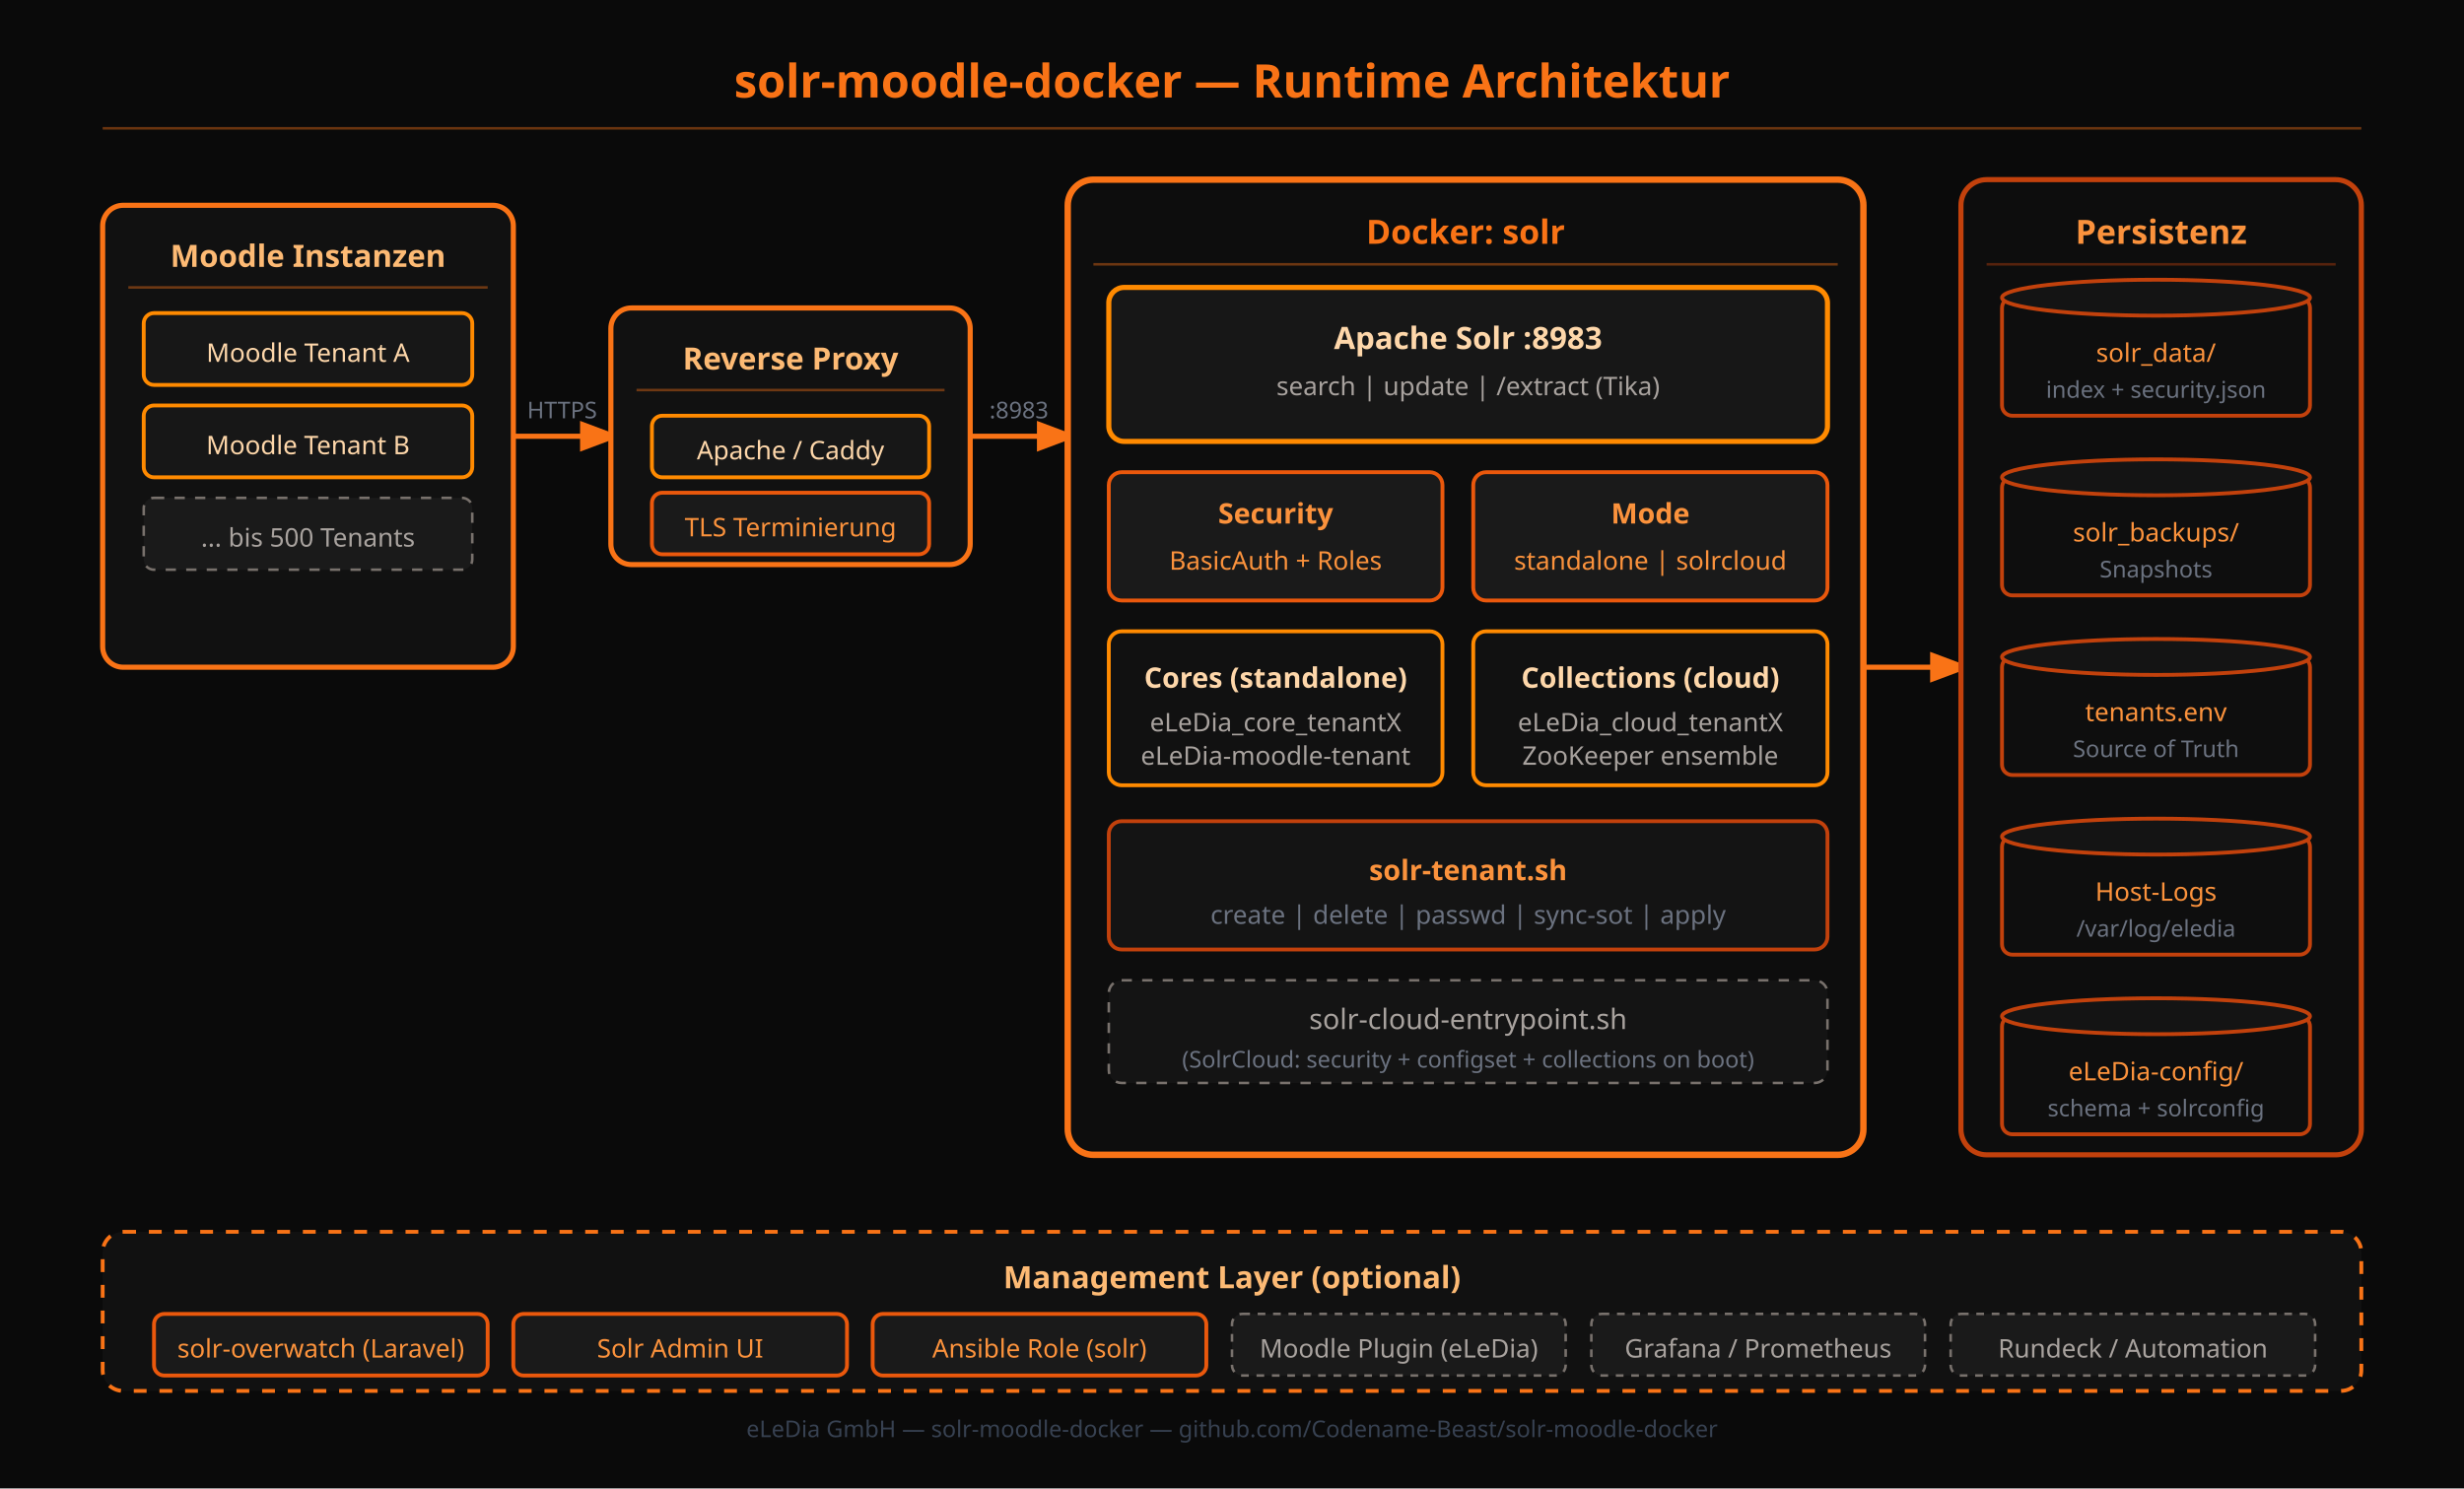
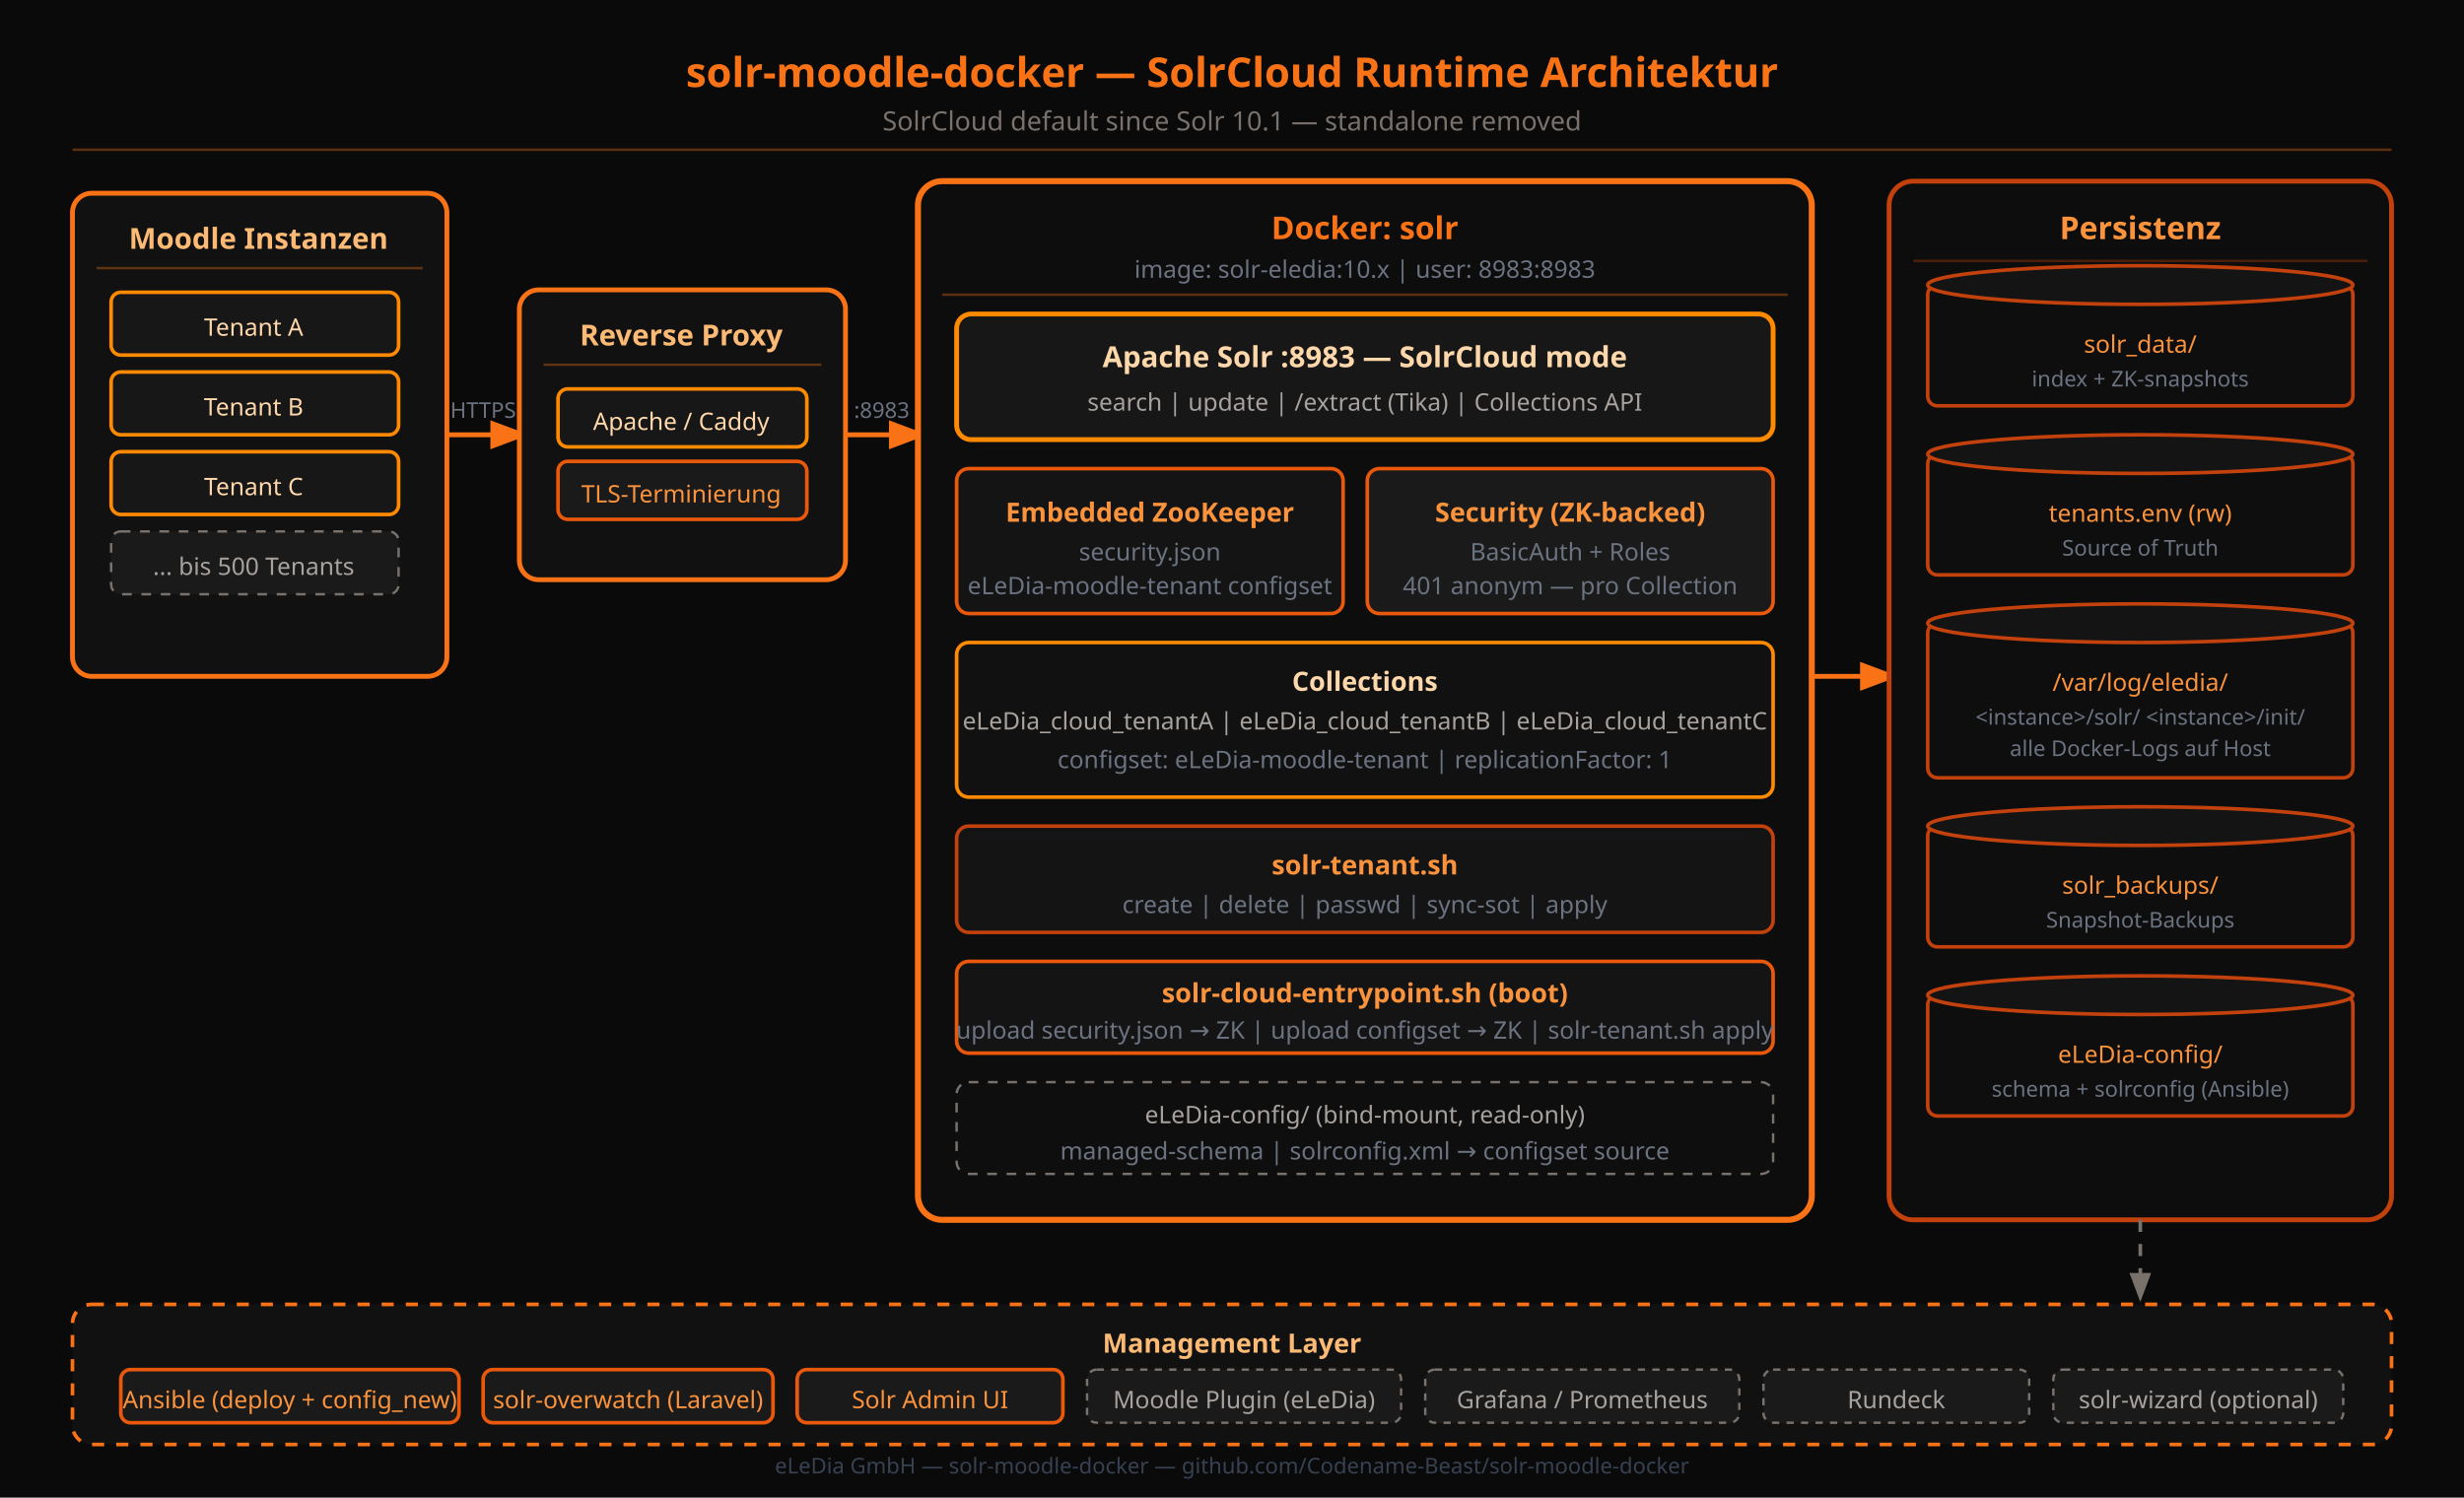
- <svg xmlns="http://www.w3.org/2000/svg" viewBox="0 0 960 580" width="960" height="580" font-family="'Segoe UI',system-ui,sans-serif">
+ <svg xmlns="http://www.w3.org/2000/svg" viewBox="0 0 1020 620" width="1020" height="620" font-family="'Segoe UI',system-ui,sans-serif">
  <defs>
    <marker id="arr" markerWidth="8" markerHeight="8" refX="6" refY="3" orient="auto">
      <path d="M0,0 L0,6 L8,3 z" fill="#f97316" />
    </marker>
-     <marker id="arrgray" markerWidth="8" markerHeight="8" refX="6" refY="3" orient="auto">
+     <marker id="arrdash" markerWidth="8" markerHeight="8" refX="6" refY="3" orient="auto">
      <path d="M0,0 L0,6 L8,3 z" fill="#78716c" />
    </marker>
  </defs>
-   <rect width="960" height="580" fill="#0a0a0a" />
-   <text x="480" y="38" text-anchor="middle" fill="#f97316" font-size="18" font-weight="700">solr-moodle-docker — Runtime Architektur</text>
-   <line x1="40" y1="50" x2="920" y2="50" stroke="#f97316" stroke-width="1" opacity="0.4" />
-   <rect x="40" y="80" width="160" height="180" rx="8" fill="#111" stroke="#f97316" stroke-width="2" />
-   <text x="120" y="104" text-anchor="middle" fill="#fdba74" font-size="12" font-weight="700">Moodle Instanzen</text>
-   <line x1="50" y1="112" x2="190" y2="112" stroke="#f97316" stroke-width="1" opacity="0.4" />
-   <rect x="56" y="122" width="128" height="28" rx="4" fill="#171717" stroke="#ff8a00" stroke-width="1.5" />
-   <text x="120" y="141" text-anchor="middle" fill="#fed7aa" font-size="10">Moodle Tenant A</text>
-   <rect x="56" y="158" width="128" height="28" rx="4" fill="#171717" stroke="#ff8a00" stroke-width="1.5" />
-   <text x="120" y="177" text-anchor="middle" fill="#fed7aa" font-size="10">Moodle Tenant B</text>
-   <rect x="56" y="194" width="128" height="28" rx="4" fill="#1a1a1a" stroke="#78716c" stroke-width="1" stroke-dasharray="4" />
-   <text x="120" y="213" text-anchor="middle" fill="#a8a29e" font-size="10">... bis 500 Tenants</text>
-   <line x1="200" y1="170" x2="238" y2="170" stroke="#f97316" stroke-width="2" marker-end="url(#arr)" />
-   <text x="219" y="163" text-anchor="middle" fill="#6b7280" font-size="9">HTTPS</text>
-   <rect x="238" y="120" width="140" height="100" rx="8" fill="#111" stroke="#f97316" stroke-width="2" />
-   <text x="308" y="144" text-anchor="middle" fill="#fdba74" font-size="12" font-weight="700">Reverse Proxy</text>
-   <line x1="248" y1="152" x2="368" y2="152" stroke="#f97316" stroke-width="1" opacity="0.4" />
-   <rect x="254" y="162" width="108" height="24" rx="4" fill="#171717" stroke="#ff8a00" stroke-width="1.5" />
-   <text x="308" y="179" text-anchor="middle" fill="#fed7aa" font-size="10">Apache / Caddy</text>
-   <rect x="254" y="192" width="108" height="24" rx="4" fill="#1a1a1a" stroke="#ea580c" stroke-width="1.5" />
-   <text x="308" y="209" text-anchor="middle" fill="#fb923c" font-size="10">TLS Terminierung</text>
-   <line x1="378" y1="170" x2="416" y2="170" stroke="#f97316" stroke-width="2" marker-end="url(#arr)" />
-   <text x="397" y="163" text-anchor="middle" fill="#6b7280" font-size="9">:8983</text>
-   <rect x="416" y="70" width="310" height="380" rx="10" fill="#0d0d0d" stroke="#f97316" stroke-width="2.5" />
-   <text x="571" y="95" text-anchor="middle" fill="#f97316" font-size="13" font-weight="700">Docker: solr</text>
-   <line x1="426" y1="103" x2="716" y2="103" stroke="#f97316" stroke-width="1" opacity="0.4" />
-   <rect x="432" y="112" width="280" height="60" rx="6" fill="#171717" stroke="#ff8a00" stroke-width="2" />
-   <text x="572" y="136" text-anchor="middle" fill="#fed7aa" font-size="12" font-weight="700">Apache Solr :8983</text>
-   <text x="572" y="154" text-anchor="middle" fill="#a8a29e" font-size="10">search  |  update  |  /extract (Tika)</text>
-   <rect x="432" y="184" width="130" height="50" rx="5" fill="#1a1a1a" stroke="#ea580c" stroke-width="1.5" />
-   <text x="497" y="204" text-anchor="middle" fill="#fb923c" font-size="11" font-weight="600">Security</text>
-   <text x="497" y="222" text-anchor="middle" fill="#fb923c" font-size="10">BasicAuth + Roles</text>
-   <rect x="574" y="184" width="138" height="50" rx="5" fill="#1a1a1a" stroke="#ea580c" stroke-width="1.5" />
-   <text x="643" y="204" text-anchor="middle" fill="#fb923c" font-size="11" font-weight="600">Mode</text>
-   <text x="643" y="222" text-anchor="middle" fill="#fb923c" font-size="10">standalone | solrcloud</text>
-   <rect x="432" y="246" width="130" height="60" rx="5" fill="#111" stroke="#ff8a00" stroke-width="1.5" />
-   <text x="497" y="268" text-anchor="middle" fill="#fed7aa" font-size="11" font-weight="600">Cores (standalone)</text>
-   <text x="497" y="285" text-anchor="middle" fill="#a8a29e" font-size="10">eLeDia_core_tenantX</text>
-   <text x="497" y="298" text-anchor="middle" fill="#a8a29e" font-size="10">eLeDia-moodle-tenant</text>
-   <rect x="574" y="246" width="138" height="60" rx="5" fill="#111" stroke="#ff8a00" stroke-width="1.5" />
-   <text x="643" y="268" text-anchor="middle" fill="#fed7aa" font-size="11" font-weight="600">Collections (cloud)</text>
-   <text x="643" y="285" text-anchor="middle" fill="#a8a29e" font-size="10">eLeDia_cloud_tenantX</text>
-   <text x="643" y="298" text-anchor="middle" fill="#a8a29e" font-size="10">ZooKeeper ensemble</text>
-   <rect x="432" y="320" width="280" height="50" rx="5" fill="#141414" stroke="#c2410c" stroke-width="1.5" />
-   <text x="572" y="343" text-anchor="middle" fill="#fb923c" font-size="11" font-weight="600">solr-tenant.sh</text>
-   <text x="572" y="360" text-anchor="middle" fill="#6b7280" font-size="10">create  |  delete  |  passwd  |  sync-sot  |  apply</text>
-   <rect x="432" y="382" width="280" height="40" rx="5" fill="#141414" stroke="#78716c" stroke-width="1" stroke-dasharray="4" />
-   <text x="572" y="401" text-anchor="middle" fill="#a8a29e" font-size="11">solr-cloud-entrypoint.sh</text>
-   <text x="572" y="416" text-anchor="middle" fill="#6b7280" font-size="9">(SolrCloud: security + configset + collections on boot)</text>
-   <line x1="726" y1="260" x2="764" y2="260" stroke="#f97316" stroke-width="2" marker-end="url(#arr)" />
-   <rect x="764" y="70" width="156" height="380" rx="10" fill="#0d0d0d" stroke="#c2410c" stroke-width="2" />
-   <text x="842" y="95" text-anchor="middle" fill="#fb923c" font-size="13" font-weight="700">Persistenz</text>
-   <line x1="774" y1="103" x2="910" y2="103" stroke="#c2410c" stroke-width="1" opacity="0.4" />
-   <rect x="780" y="116" width="120" height="46" rx="4" fill="#0e0e0e" stroke="#c2410c" stroke-width="1.5" />
-   <ellipse cx="840" cy="116" rx="60" ry="7" fill="#141414" stroke="#c2410c" stroke-width="1.5" />
-   <text x="840" y="141" text-anchor="middle" fill="#fb923c" font-size="10">solr_data/</text>
-   <text x="840" y="155" text-anchor="middle" fill="#6b7280" font-size="9">index + security.json</text>
-   <rect x="780" y="186" width="120" height="46" rx="4" fill="#0e0e0e" stroke="#c2410c" stroke-width="1.5" />
-   <ellipse cx="840" cy="186" rx="60" ry="7" fill="#141414" stroke="#c2410c" stroke-width="1.5" />
-   <text x="840" y="211" text-anchor="middle" fill="#fb923c" font-size="10">solr_backups/</text>
-   <text x="840" y="225" text-anchor="middle" fill="#6b7280" font-size="9">Snapshots</text>
-   <rect x="780" y="256" width="120" height="46" rx="4" fill="#0e0e0e" stroke="#c2410c" stroke-width="1.5" />
-   <ellipse cx="840" cy="256" rx="60" ry="7" fill="#141414" stroke="#c2410c" stroke-width="1.5" />
-   <text x="840" y="281" text-anchor="middle" fill="#fb923c" font-size="10">tenants.env</text>
-   <text x="840" y="295" text-anchor="middle" fill="#6b7280" font-size="9">Source of Truth</text>
-   <rect x="780" y="326" width="120" height="46" rx="4" fill="#0e0e0e" stroke="#c2410c" stroke-width="1.5" />
-   <ellipse cx="840" cy="326" rx="60" ry="7" fill="#141414" stroke="#c2410c" stroke-width="1.5" />
-   <text x="840" y="351" text-anchor="middle" fill="#fb923c" font-size="10">Host-Logs</text>
-   <text x="840" y="365" text-anchor="middle" fill="#6b7280" font-size="9">/var/log/eledia</text>
-   <rect x="780" y="396" width="120" height="46" rx="4" fill="#0e0e0e" stroke="#c2410c" stroke-width="1.5" />
-   <ellipse cx="840" cy="396" rx="60" ry="7" fill="#141414" stroke="#c2410c" stroke-width="1.5" />
-   <text x="840" y="421" text-anchor="middle" fill="#fb923c" font-size="10">eLeDia-config/</text>
-   <text x="840" y="435" text-anchor="middle" fill="#6b7280" font-size="9">schema + solrconfig</text>
-   <rect x="40" y="480" width="880" height="62" rx="8" fill="#111" stroke="#f97316" stroke-width="1.5" stroke-dasharray="5" />
-   <text x="480" y="502" text-anchor="middle" fill="#fdba74" font-size="12" font-weight="700">Management Layer (optional)</text>
-   <rect x="60" y="512" width="130" height="24" rx="4" fill="#1a1a1a" stroke="#ea580c" stroke-width="1.5" />
-   <text x="125" y="529" text-anchor="middle" fill="#fb923c" font-size="10">solr-overwatch (Laravel)</text>
-   <rect x="200" y="512" width="130" height="24" rx="4" fill="#1a1a1a" stroke="#ea580c" stroke-width="1.5" />
-   <text x="265" y="529" text-anchor="middle" fill="#fb923c" font-size="10">Solr Admin UI</text>
-   <rect x="340" y="512" width="130" height="24" rx="4" fill="#1a1a1a" stroke="#ea580c" stroke-width="1.5" />
-   <text x="405" y="529" text-anchor="middle" fill="#fb923c" font-size="10">Ansible Role (solr)</text>
-   <rect x="480" y="512" width="130" height="24" rx="4" fill="#1a1a1a" stroke="#78716c" stroke-width="1" stroke-dasharray="3" />
-   <text x="545" y="529" text-anchor="middle" fill="#a8a29e" font-size="10">Moodle Plugin (eLeDia)</text>
-   <rect x="620" y="512" width="130" height="24" rx="4" fill="#1a1a1a" stroke="#78716c" stroke-width="1" stroke-dasharray="3" />
-   <text x="685" y="529" text-anchor="middle" fill="#a8a29e" font-size="10">Grafana / Prometheus</text>
-   <rect x="760" y="512" width="142" height="24" rx="4" fill="#1a1a1a" stroke="#78716c" stroke-width="1" stroke-dasharray="3" />
-   <text x="831" y="529" text-anchor="middle" fill="#a8a29e" font-size="10">Rundeck / Automation</text>
-   <text x="480" y="560" text-anchor="middle" fill="#374151" font-size="9">eLeDia GmbH — solr-moodle-docker — github.com/Codename-Beast/solr-moodle-docker</text>
+   <rect width="1020" height="620" fill="#0a0a0a" />
+   <text x="510" y="36" text-anchor="middle" fill="#f97316" font-size="17" font-weight="700">solr-moodle-docker — SolrCloud Runtime Architektur</text>
+   <text x="510" y="54" text-anchor="middle" fill="#78716c" font-size="11">SolrCloud default since Solr 10.1 — standalone removed</text>
+   <line x1="30" y1="62" x2="990" y2="62" stroke="#f97316" stroke-width="1" opacity="0.35" />
+   <rect x="30" y="80" width="155" height="200" rx="8" fill="#111" stroke="#f97316" stroke-width="2" />
+   <text x="107" y="103" text-anchor="middle" fill="#fdba74" font-size="12" font-weight="700">Moodle Instanzen</text>
+   <line x1="40" y1="111" x2="175" y2="111" stroke="#f97316" stroke-width="1" opacity="0.35" />
+   <rect x="46" y="121" width="119" height="26" rx="4" fill="#171717" stroke="#ff8a00" stroke-width="1.5" />
+   <text x="105" y="139" text-anchor="middle" fill="#fed7aa" font-size="10">Tenant A</text>
+   <rect x="46" y="154" width="119" height="26" rx="4" fill="#171717" stroke="#ff8a00" stroke-width="1.5" />
+   <text x="105" y="172" text-anchor="middle" fill="#fed7aa" font-size="10">Tenant B</text>
+   <rect x="46" y="187" width="119" height="26" rx="4" fill="#171717" stroke="#ff8a00" stroke-width="1.5" />
+   <text x="105" y="205" text-anchor="middle" fill="#fed7aa" font-size="10">Tenant C</text>
+   <rect x="46" y="220" width="119" height="26" rx="4" fill="#1a1a1a" stroke="#78716c" stroke-width="1" stroke-dasharray="4" />
+   <text x="105" y="238" text-anchor="middle" fill="#a8a29e" font-size="10">... bis 500 Tenants</text>
+   <line x1="185" y1="180" x2="215" y2="180" stroke="#f97316" stroke-width="2" marker-end="url(#arr)" />
+   <text x="200" y="173" text-anchor="middle" fill="#6b7280" font-size="9">HTTPS</text>
+   <rect x="215" y="120" width="135" height="120" rx="8" fill="#111" stroke="#f97316" stroke-width="2" />
+   <text x="282" y="143" text-anchor="middle" fill="#fdba74" font-size="12" font-weight="700">Reverse Proxy</text>
+   <line x1="225" y1="151" x2="340" y2="151" stroke="#f97316" stroke-width="1" opacity="0.35" />
+   <rect x="231" y="161" width="103" height="24" rx="4" fill="#171717" stroke="#ff8a00" stroke-width="1.5" />
+   <text x="282" y="178" text-anchor="middle" fill="#fed7aa" font-size="10">Apache / Caddy</text>
+   <rect x="231" y="191" width="103" height="24" rx="4" fill="#1a1a1a" stroke="#ea580c" stroke-width="1.5" />
+   <text x="282" y="208" text-anchor="middle" fill="#fb923c" font-size="10">TLS-Terminierung</text>
+   <line x1="350" y1="180" x2="380" y2="180" stroke="#f97316" stroke-width="2" marker-end="url(#arr)" />
+   <text x="365" y="173" text-anchor="middle" fill="#6b7280" font-size="9">:8983</text>
+   <rect x="380" y="75" width="370" height="430" rx="10" fill="#0d0d0d" stroke="#f97316" stroke-width="2.5" />
+   <text x="565" y="99" text-anchor="middle" fill="#f97316" font-size="13" font-weight="700">Docker: solr</text>
+   <text x="565" y="115" text-anchor="middle" fill="#6b7280" font-size="10">image: solr-eledia:10.x  |  user: 8983:8983</text>
+   <line x1="390" y1="122" x2="740" y2="122" stroke="#f97316" stroke-width="1" opacity="0.35" />
+   <rect x="396" y="130" width="338" height="52" rx="6" fill="#171717" stroke="#ff8a00" stroke-width="2" />
+   <text x="565" y="152" text-anchor="middle" fill="#fed7aa" font-size="12" font-weight="700">Apache Solr :8983  —  SolrCloud mode</text>
+   <text x="565" y="170" text-anchor="middle" fill="#a8a29e" font-size="10">search  |  update  |  /extract (Tika)  |  Collections API</text>
+   <rect x="396" y="194" width="160" height="60" rx="5" fill="#141414" stroke="#ea580c" stroke-width="1.5" />
+   <text x="476" y="216" text-anchor="middle" fill="#fb923c" font-size="11" font-weight="600">Embedded ZooKeeper</text>
+   <text x="476" y="232" text-anchor="middle" fill="#6b7280" font-size="10">security.json</text>
+   <text x="476" y="246" text-anchor="middle" fill="#6b7280" font-size="10">eLeDia-moodle-tenant configset</text>
+   <rect x="566" y="194" width="168" height="60" rx="5" fill="#1a1a1a" stroke="#ea580c" stroke-width="1.5" />
+   <text x="650" y="216" text-anchor="middle" fill="#fb923c" font-size="11" font-weight="600">Security (ZK-backed)</text>
+   <text x="650" y="232" text-anchor="middle" fill="#6b7280" font-size="10">BasicAuth + Roles</text>
+   <text x="650" y="246" text-anchor="middle" fill="#6b7280" font-size="10">401 anonym — pro Collection</text>
+   <rect x="396" y="266" width="338" height="64" rx="5" fill="#111" stroke="#ff8a00" stroke-width="1.5" />
+   <text x="565" y="286" text-anchor="middle" fill="#fed7aa" font-size="11" font-weight="600">Collections</text>
+   <text x="565" y="302" text-anchor="middle" fill="#a8a29e" font-size="10">eLeDia_cloud_tenantA  |  eLeDia_cloud_tenantB  |  eLeDia_cloud_tenantC</text>
+   <text x="565" y="318" text-anchor="middle" fill="#6b7280" font-size="10">configset: eLeDia-moodle-tenant  |  replicationFactor: 1</text>
+   <rect x="396" y="342" width="338" height="44" rx="5" fill="#141414" stroke="#c2410c" stroke-width="1.5" />
+   <text x="565" y="362" text-anchor="middle" fill="#fb923c" font-size="11" font-weight="600">solr-tenant.sh</text>
+   <text x="565" y="378" text-anchor="middle" fill="#6b7280" font-size="10">create  |  delete  |  passwd  |  sync-sot  |  apply</text>
+   <rect x="396" y="398" width="338" height="38" rx="5" fill="#141414" stroke="#ea580c" stroke-width="1.5" />
+   <text x="565" y="415" text-anchor="middle" fill="#fb923c" font-size="11" font-weight="600">solr-cloud-entrypoint.sh  (boot)</text>
+   <text x="565" y="430" text-anchor="middle" fill="#6b7280" font-size="10">upload security.json → ZK  |  upload configset → ZK  |  solr-tenant.sh apply</text>
+   <rect x="396" y="448" width="338" height="38" rx="5" fill="#0e0e0e" stroke="#78716c" stroke-width="1" stroke-dasharray="4" />
+   <text x="565" y="465" text-anchor="middle" fill="#a8a29e" font-size="10">eLeDia-config/  (bind-mount, read-only)</text>
+   <text x="565" y="480" text-anchor="middle" fill="#6b7280" font-size="10">managed-schema  |  solrconfig.xml  →  configset source</text>
+   <line x1="750" y1="280" x2="782" y2="280" stroke="#f97316" stroke-width="2" marker-end="url(#arr)" />
+   <rect x="782" y="75" width="208" height="430" rx="10" fill="#0d0d0d" stroke="#c2410c" stroke-width="2" />
+   <text x="886" y="99" text-anchor="middle" fill="#fb923c" font-size="13" font-weight="700">Persistenz</text>
+   <line x1="792" y1="108" x2="980" y2="108" stroke="#c2410c" stroke-width="1" opacity="0.35" />
+   <rect x="798" y="118" width="176" height="50" rx="4" fill="#0e0e0e" stroke="#c2410c" stroke-width="1.5" />
+   <ellipse cx="886" cy="118" rx="88" ry="8" fill="#141414" stroke="#c2410c" stroke-width="1.5" />
+   <text x="886" y="146" text-anchor="middle" fill="#fb923c" font-size="10">solr_data/</text>
+   <text x="886" y="160" text-anchor="middle" fill="#6b7280" font-size="9">index + ZK-snapshots</text>
+   <rect x="798" y="188" width="176" height="50" rx="4" fill="#0e0e0e" stroke="#c2410c" stroke-width="1.5" />
+   <ellipse cx="886" cy="188" rx="88" ry="8" fill="#141414" stroke="#c2410c" stroke-width="1.5" />
+   <text x="886" y="216" text-anchor="middle" fill="#fb923c" font-size="10">tenants.env  (rw)</text>
+   <text x="886" y="230" text-anchor="middle" fill="#6b7280" font-size="9">Source of Truth</text>
+   <rect x="798" y="258" width="176" height="64" rx="4" fill="#0e0e0e" stroke="#c2410c" stroke-width="1.5" />
+   <ellipse cx="886" cy="258" rx="88" ry="8" fill="#141414" stroke="#c2410c" stroke-width="1.5" />
+   <text x="886" y="286" text-anchor="middle" fill="#fb923c" font-size="10">/var/log/eledia/</text>
+   <text x="886" y="300" text-anchor="middle" fill="#6b7280" font-size="9">&lt;instance&gt;/solr/  &lt;instance&gt;/init/</text>
+   <text x="886" y="313" text-anchor="middle" fill="#6b7280" font-size="9">alle Docker-Logs auf Host</text>
+   <rect x="798" y="342" width="176" height="50" rx="4" fill="#0e0e0e" stroke="#c2410c" stroke-width="1.5" />
+   <ellipse cx="886" cy="342" rx="88" ry="8" fill="#141414" stroke="#c2410c" stroke-width="1.5" />
+   <text x="886" y="370" text-anchor="middle" fill="#fb923c" font-size="10">solr_backups/</text>
+   <text x="886" y="384" text-anchor="middle" fill="#6b7280" font-size="9">Snapshot-Backups</text>
+   <rect x="798" y="412" width="176" height="50" rx="4" fill="#0e0e0e" stroke="#c2410c" stroke-width="1.5" />
+   <ellipse cx="886" cy="412" rx="88" ry="8" fill="#141414" stroke="#c2410c" stroke-width="1.5" />
+   <text x="886" y="440" text-anchor="middle" fill="#fb923c" font-size="10">eLeDia-config/</text>
+   <text x="886" y="454" text-anchor="middle" fill="#6b7280" font-size="9">schema + solrconfig (Ansible)</text>
+   <line x1="886" y1="505" x2="886" y2="536" stroke="#78716c" stroke-width="1.5" stroke-dasharray="5" marker-end="url(#arrdash)" />
+   <rect x="30" y="540" width="960" height="58" rx="8" fill="#111" stroke="#f97316" stroke-width="1.5" stroke-dasharray="5" />
+   <text x="510" y="560" text-anchor="middle" fill="#fdba74" font-size="11" font-weight="700">Management Layer</text>
+   <rect x="50" y="567" width="140" height="22" rx="4" fill="#1a1a1a" stroke="#ea580c" stroke-width="1.5" />
+   <text x="120" y="583" text-anchor="middle" fill="#fb923c" font-size="10">Ansible (deploy + config_new)</text>
+   <rect x="200" y="567" width="120" height="22" rx="4" fill="#1a1a1a" stroke="#ea580c" stroke-width="1.5" />
+   <text x="260" y="583" text-anchor="middle" fill="#fb923c" font-size="10">solr-overwatch (Laravel)</text>
+   <rect x="330" y="567" width="110" height="22" rx="4" fill="#1a1a1a" stroke="#ea580c" stroke-width="1.5" />
+   <text x="385" y="583" text-anchor="middle" fill="#fb923c" font-size="10">Solr Admin UI</text>
+   <rect x="450" y="567" width="130" height="22" rx="4" fill="#1a1a1a" stroke="#78716c" stroke-width="1" stroke-dasharray="3" />
+   <text x="515" y="583" text-anchor="middle" fill="#a8a29e" font-size="10">Moodle Plugin (eLeDia)</text>
+   <rect x="590" y="567" width="130" height="22" rx="4" fill="#1a1a1a" stroke="#78716c" stroke-width="1" stroke-dasharray="3" />
+   <text x="655" y="583" text-anchor="middle" fill="#a8a29e" font-size="10">Grafana / Prometheus</text>
+   <rect x="730" y="567" width="110" height="22" rx="4" fill="#1a1a1a" stroke="#78716c" stroke-width="1" stroke-dasharray="3" />
+   <text x="785" y="583" text-anchor="middle" fill="#a8a29e" font-size="10">Rundeck</text>
+   <rect x="850" y="567" width="120" height="22" rx="4" fill="#1a1a1a" stroke="#78716c" stroke-width="1" stroke-dasharray="3" />
+   <text x="910" y="583" text-anchor="middle" fill="#a8a29e" font-size="10">solr-wizard (optional)</text>
+   <text x="510" y="610" text-anchor="middle" fill="#374151" font-size="9">eLeDia GmbH — solr-moodle-docker — github.com/Codename-Beast/solr-moodle-docker</text>
</svg>
